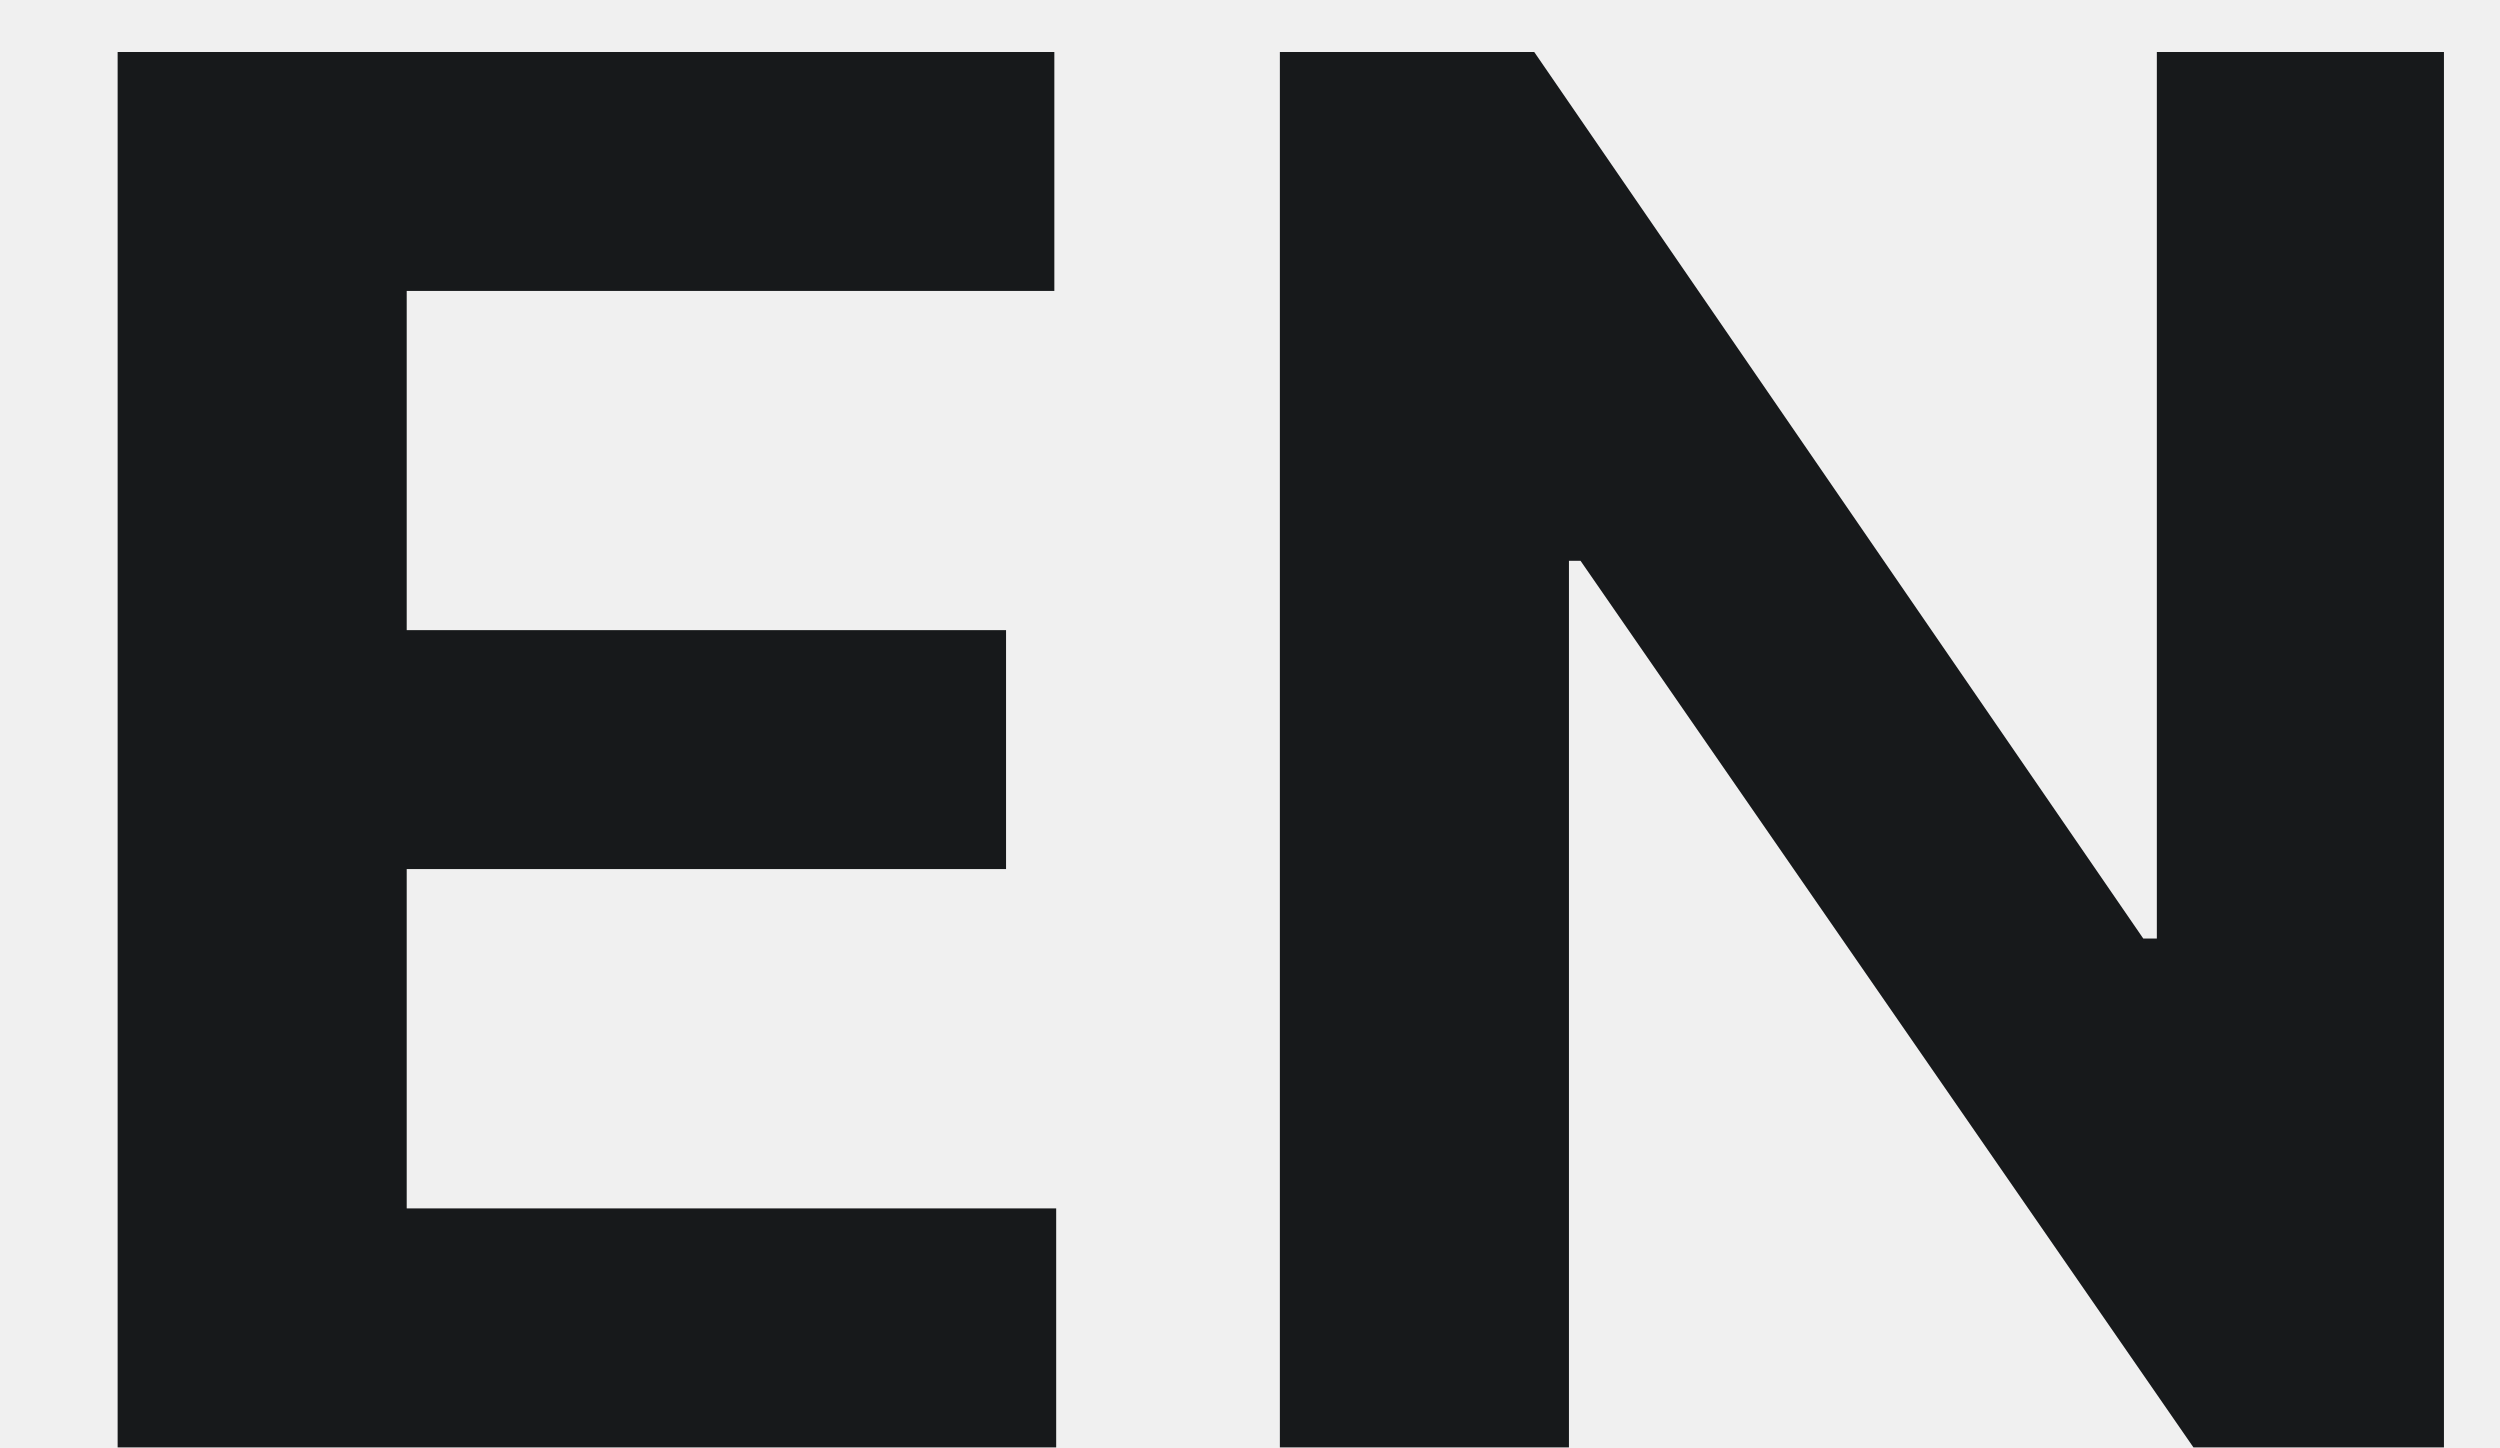
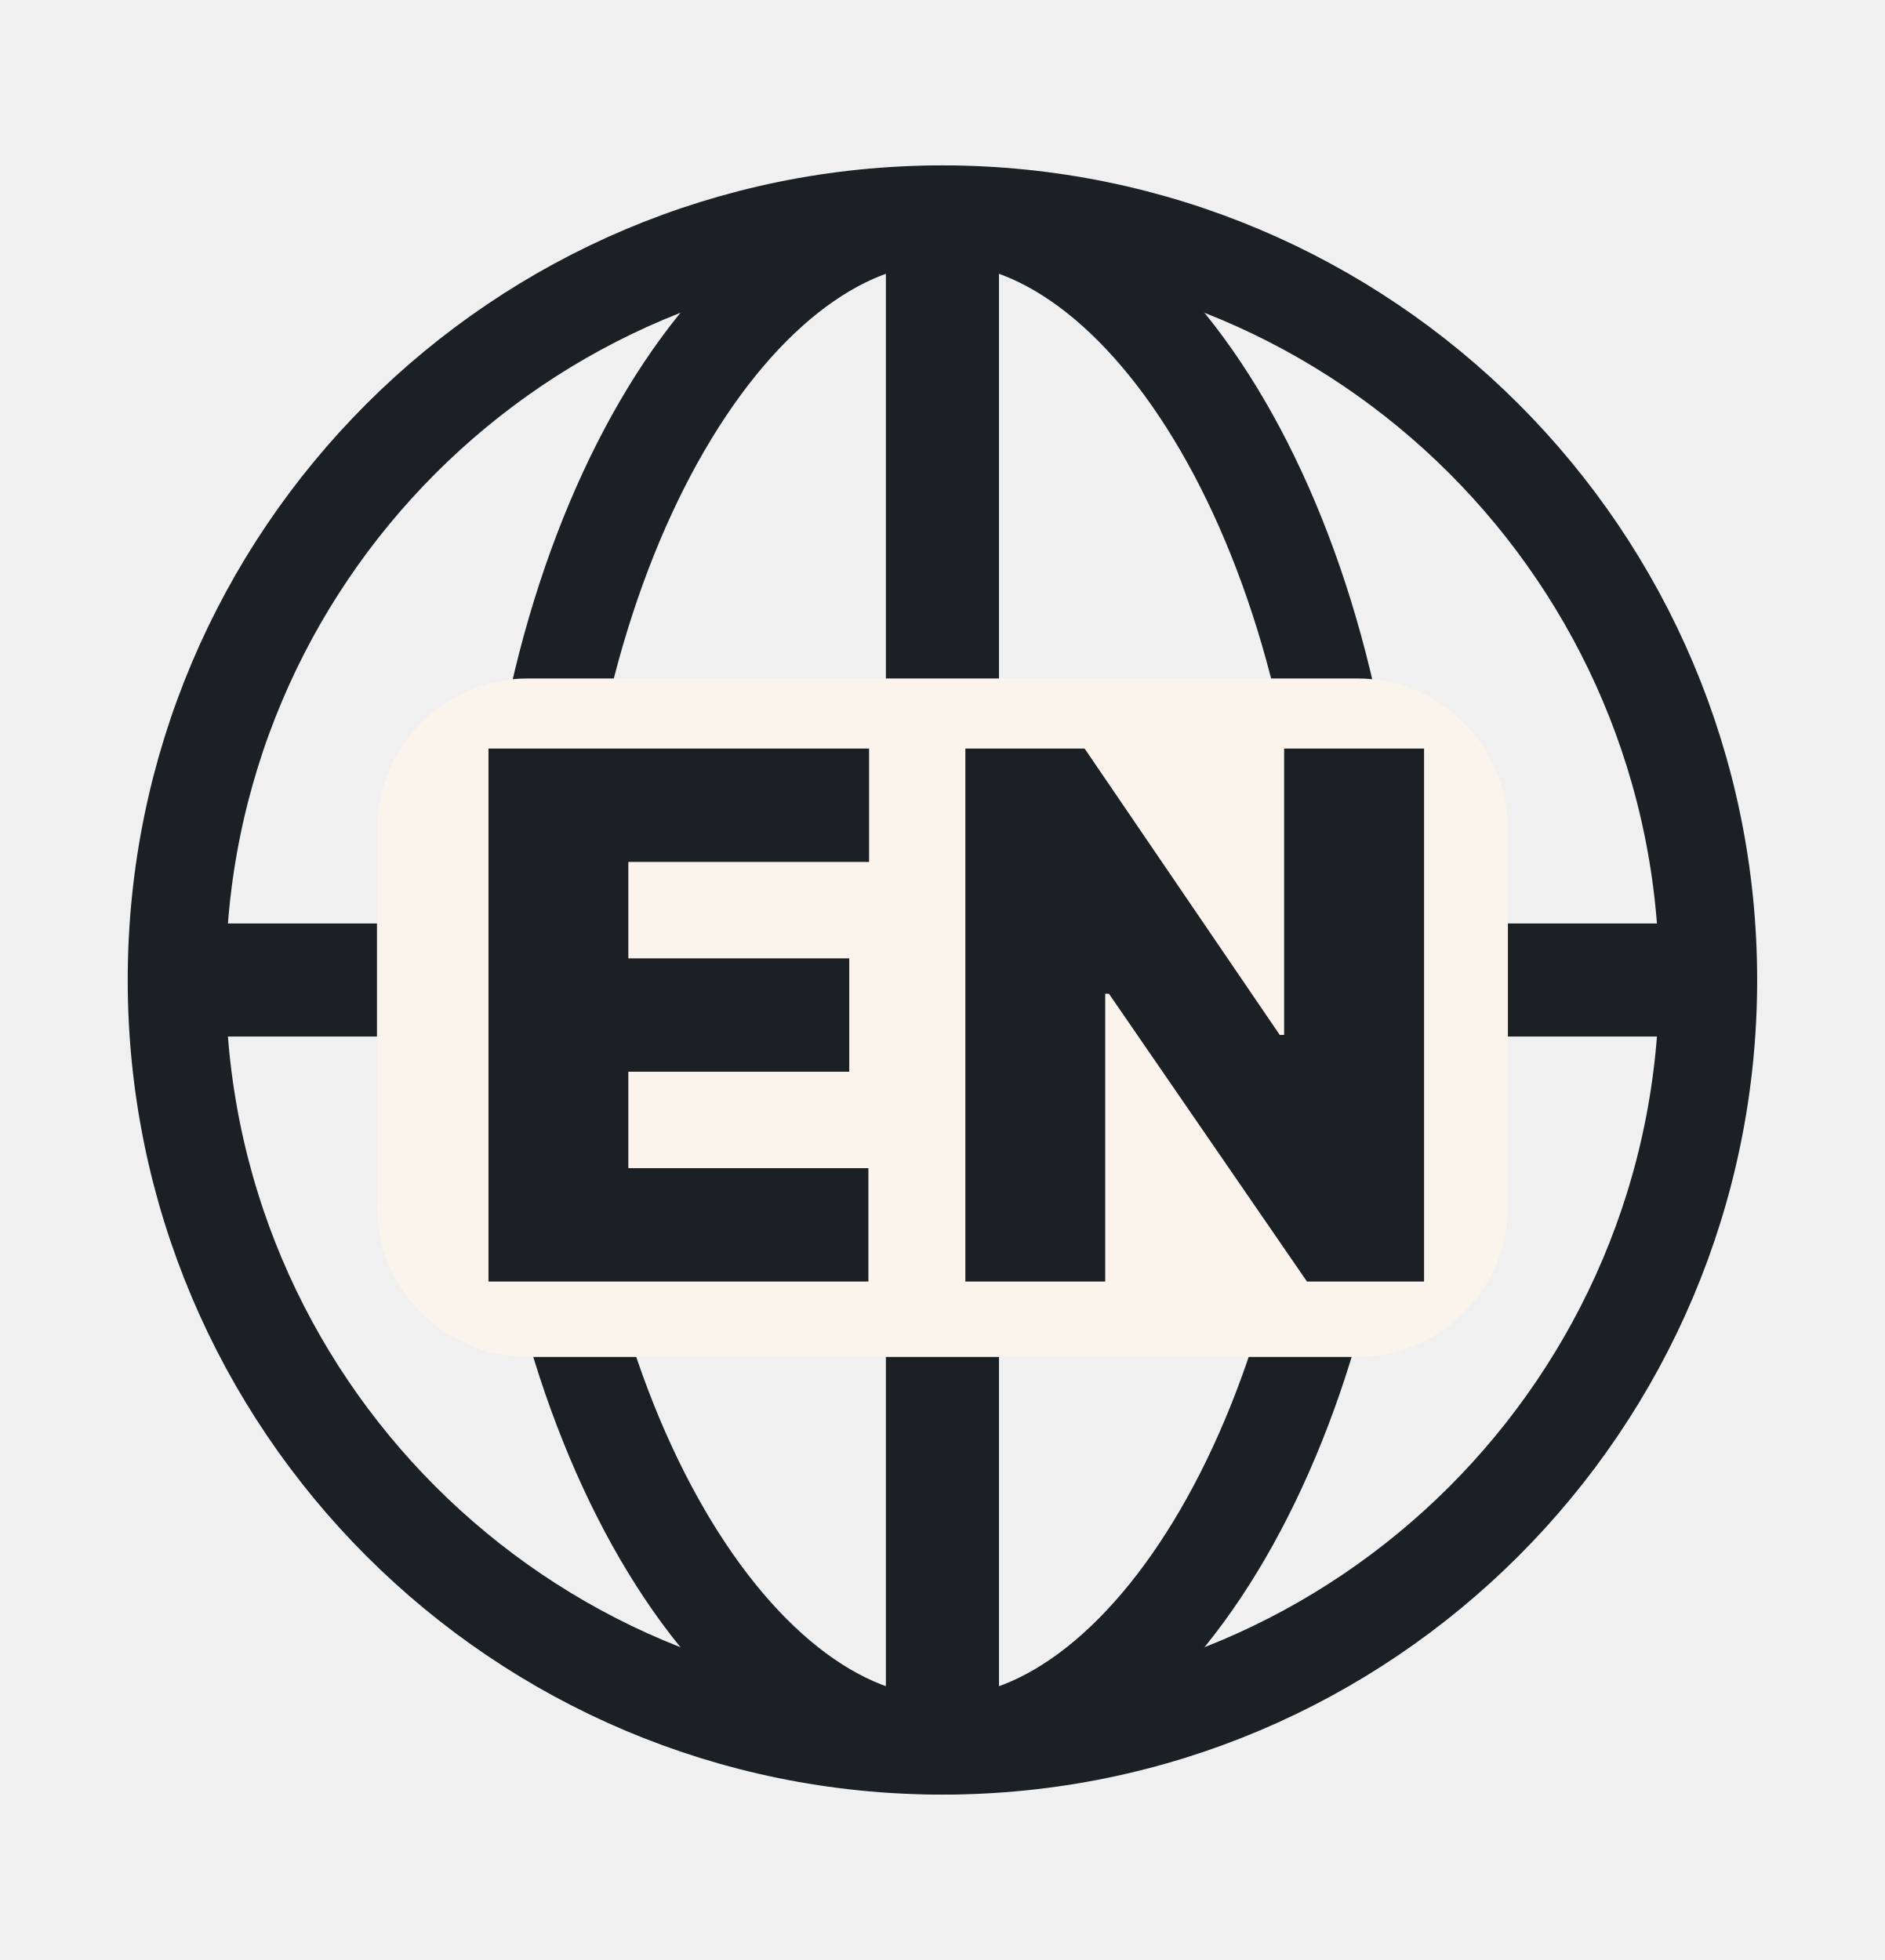
- <svg xmlns="http://www.w3.org/2000/svg" width="19" height="11" viewBox="0 0 19 11" fill="none">
-   <path d="M0.894 11V0.395H8.013V2.211H3.091V4.789H7.646V6.605H3.091V9.184H8.027V11H0.894ZM18.574 0.395V11H16.67L12.012 4.262H11.924V11H9.727V0.395H11.66L16.289 7.133H16.392V0.395H18.574Z" fill="#17191B" />
+ <svg xmlns="http://www.w3.org/2000/svg" width="25" height="26" viewBox="0 0 25 26" fill="none">
+   <path d="M12.5 2.844C6.891 2.844 2.344 7.391 2.344 13C2.344 18.609 6.891 23.156 12.5 23.156C18.109 23.156 22.656 18.609 22.656 13C22.656 7.391 18.109 2.844 12.5 2.844Z" stroke="#1B2025" stroke-width="1.3" stroke-miterlimit="10" />
+   <path d="M12.5 2.844C9.665 2.844 6.999 7.391 6.999 13C6.999 18.609 9.665 23.156 12.5 23.156C15.335 23.156 18.002 18.609 18.002 13C18.002 7.391 15.335 2.844 12.5 2.844Z" stroke="#1B2025" stroke-width="1.3" stroke-miterlimit="10" />
+   <path d="M12.5 2.844V23.156M22.656 13H2.344" stroke="#1B2025" stroke-width="1.5" stroke-miterlimit="10" />
+   <g clip-path="url(#clip0_302_82)">
+     <rect x="5" y="9" width="15" height="9" rx="2" fill="#FAF4EC" />
+     <path d="M6.479 17V9.93H11.527V11.434H8.334V12.713H11.264V14.217H8.334V15.496H11.518V17H6.479ZM18.888 9.93V17H17.335L14.708 13.182H14.659V17H12.804V9.93H14.386L16.974 13.729H17.032V9.93H18.888Z" fill="#1B2025" />
+   </g>
+   <defs>
+     <clipPath id="clip0_302_82">
+       <rect x="5" y="9" width="15" height="9" rx="2" fill="white" />
+     </clipPath>
+   </defs>
</svg>
